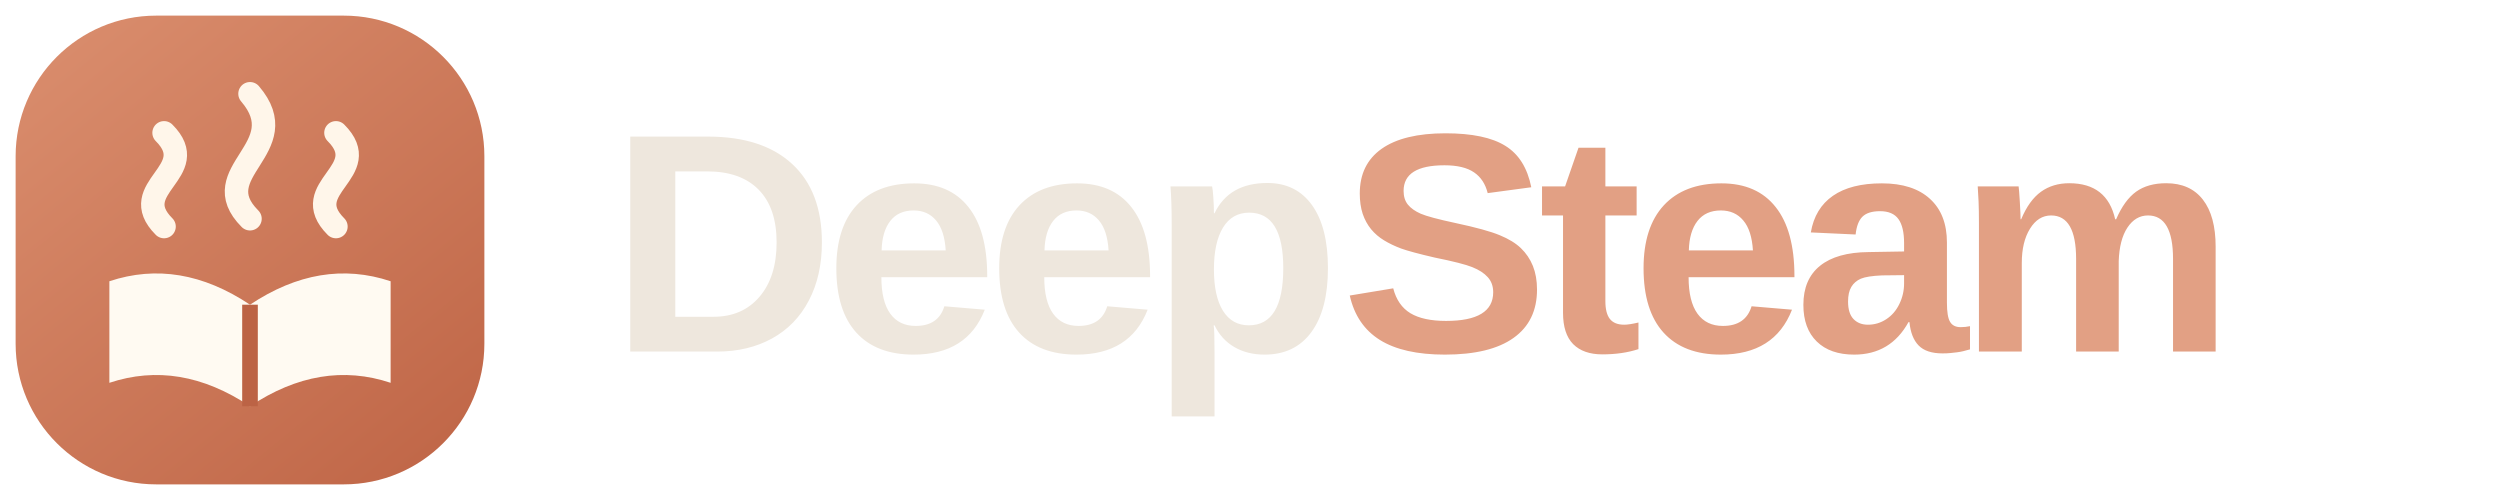
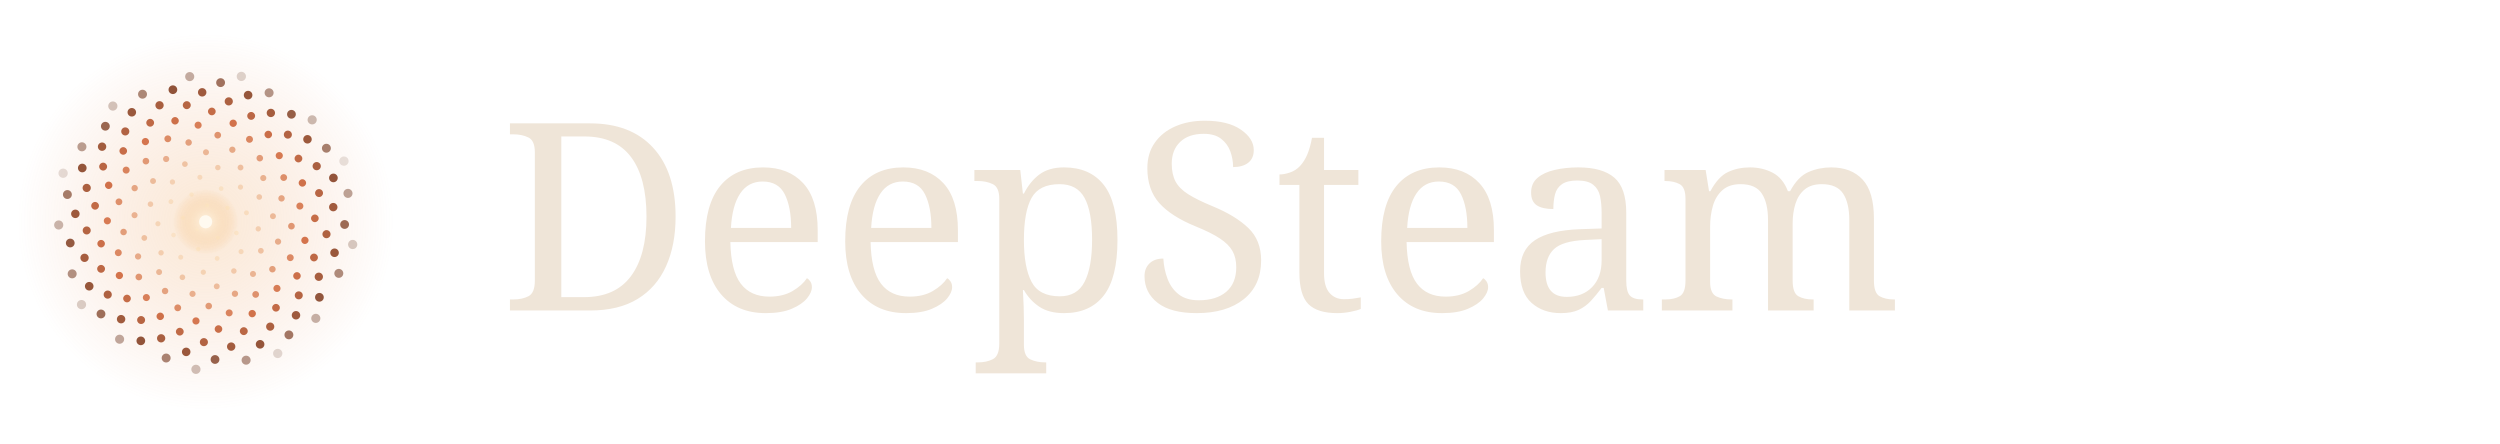
- <svg xmlns="http://www.w3.org/2000/svg" width="320" height="64" viewBox="0 0 320 64" fill="none">
-   <defs>
-     <linearGradient id="ds" x1="8" y1="4" x2="57" y2="64" gradientUnits="userSpaceOnUse">
-       <stop stop-color="#D98C6C" />
-       <stop offset="1" stop-color="#BF6546" />
-     </linearGradient>
-   </defs>
-   <rect x="2" y="2" width="60" height="60" rx="18" fill="url(#ds)" />
-   <path d="M21 29c-5-5 5-7 0-12m11 11c-6-6 6-9 0-16m11 17c-5-5 5-7 0-12" stroke="#FFF6EA" stroke-width="3" stroke-linecap="round" />
-   <path d="M14 36c6-2 12-1 18 3 6-4 12-5 18-3v13c-6-2-12-1-18 3-6-4-12-5-18-3V36Z" fill="#FFFAF2" />
-   <path d="M32 39v13" stroke="#BC6345" stroke-width="2" />
-   <text x="78" y="45" font-family="Segoe UI, Arial, sans-serif" font-size="40" font-weight="650" letter-spacing="-1.4" fill="#EEE7DD">Deep<tspan fill="#E2A084">Steam</tspan>
-   </text>
+ <svg xmlns="http://www.w3.org/2000/svg" width="620" height="110" viewBox="0 0 620 110">
+   <svg x="0" y="4" width="102" height="102" viewBox="0 0 512 512">
+     <defs>
+       <linearGradient id="bg" x2=".7" y2="1">
+         <stop stop-color="#493d32" />
+         <stop offset=".4" stop-color="#251e19" />
+         <stop offset="1" stop-color="#100d0b" />
+       </linearGradient>
+       <radialGradient id="halo">
+         <stop stop-color="#f2b26a" stop-opacity=".28" />
+         <stop offset="1" stop-color="#e07a45" stop-opacity="0" />
+       </radialGradient>
+       <radialGradient id="core">
+         <stop stop-color="#fff8ea" stop-opacity=".92" />
+         <stop offset="1" stop-color="#f2b26a" stop-opacity="0" />
+       </radialGradient>
+     </defs>
+     <circle cx="256" cy="256" r="235" fill="url(#halo)" />
+     <circle cx="428.171" cy="180.494" r="5.790" fill="rgb(110,67,48)" opacity="0.150" />
+     <circle cx="78.567" cy="195.555" r="5.779" fill="rgb(111,68,48)" opacity="0.177" />
+     <circle cx="345.737" cy="419.937" r="5.768" fill="rgb(112,68,49)" opacity="0.203" />
+     <circle cx="300.436" cy="75.042" r="5.757" fill="rgb(113,69,49)" opacity="0.230" />
+     <circle cx="101.464" cy="359.106" r="5.746" fill="rgb(114,69,49)" opacity="0.257" />
+     <circle cx="439.044" cy="284.275" r="5.735" fill="rgb(115,70,49)" opacity="0.284" />
+     <circle cx="140.480" cy="111.945" r="5.724" fill="rgb(117,70,50)" opacity="0.310" />
+     <circle cx="243.910" cy="439.691" r="5.712" fill="rgb(118,71,50)" opacity="0.337" />
+     <circle cx="388.588" cy="129.109" r="5.701" fill="rgb(119,71,50)" opacity="0.364" />
+     <circle cx="73.088" cy="259.991" r="5.690" fill="rgb(120,72,51)" opacity="0.391" />
+     <circle cx="393.142" cy="376.237" r="5.678" fill="rgb(121,72,51)" opacity="0.417" />
+     <circle cx="236.157" cy="75.270" r="5.667" fill="rgb(122,73,51)" opacity="0.444" />
+     <circle cx="148.888" cy="402.206" r="5.656" fill="rgb(123,73,51)" opacity="0.471" />
+     <circle cx="433.178" cy="220.657" r="5.644" fill="rgb(124,74,52)" opacity="0.498" />
+     <circle cx="101.974" cy="162.677" r="5.633" fill="rgb(125,74,52)" opacity="0.524" />
+     <circle cx="306.373" cy="428.302" r="5.621" fill="rgb(126,75,52)" opacity="0.551" />
+     <circle cx="334.988" cy="95.444" r="5.609" fill="rgb(127,75,53)" opacity="0.578" />
+     <circle cx="89.844" cy="320.822" r="5.598" fill="rgb(129,76,53)" opacity="0.605" />
+     <circle cx="421.760" cy="320.228" r="5.586" fill="rgb(130,76,53)" opacity="0.631" />
+     <circle cx="177.419" cy="97.196" r="5.574" fill="rgb(131,77,53)" opacity="0.658" />
+     <circle cx="206.836" cy="425.614" r="5.563" fill="rgb(132,77,54)" opacity="0.685" />
+     <circle cx="406.321" cy="164.448" r="5.551" fill="rgb(133,78,54)" opacity="0.711" />
+     <circle cx="83.897" cy="222.082" r="5.539" fill="rgb(134,78,54)" opacity="0.738" />
+     <circle cx="359.640" cy="396.787" r="5.527" fill="rgb(135,79,55)" opacity="0.765" />
+     <circle cx="274.615" cy="82.773" r="5.515" fill="rgb(136,79,55)" opacity="0.792" />
+     <circle cx="125.709" cy="370.763" r="5.503" fill="rgb(137,80,55)" opacity="0.818" />
+     <circle cx="428.994" cy="259.376" r="5.491" fill="rgb(138,80,56)" opacity="0.845" />
+     <circle cx="131.156" cy="137.070" r="5.479" fill="rgb(139,81,56)" opacity="0.872" />
+     <circle cx="267.679" cy="427.424" r="5.467" fill="rgb(141,81,56)" opacity="0.899" />
+     <circle cx="362.806" cy="122.182" r="5.455" fill="rgb(142,82,56)" opacity="0.925" />
+     <circle cx="87.453" cy="282.433" r="5.443" fill="rgb(143,82,57)" opacity="0.952" />
+     <circle cx="397.628" cy="350.023" r="5.431" fill="rgb(144,83,57)" opacity="0.979" />
+     <circle cx="215.227" cy="91.596" r="5.419" fill="rgb(145,83,57)" opacity="1.000" />
+     <circle cx="175.305" cy="404.228" r="5.406" fill="rgb(146,84,58)" opacity="1.000" />
+     <circle cx="415.044" cy="201.410" r="5.394" fill="rgb(147,84,58)" opacity="1.000" />
+     <circle cx="102.418" cy="189.067" r="5.382" fill="rgb(148,85,58)" opacity="1.000" />
+     <circle cx="323.781" cy="408.529" r="5.369" fill="rgb(149,85,58)" opacity="1.000" />
+     <circle cx="308.854" cy="98.336" r="5.357" fill="rgb(150,86,59)" opacity="1.000" />
+     <circle cx="111.075" cy="336.251" r="5.344" fill="rgb(151,87,59)" opacity="1.000" />
+     <circle cx="416.461" cy="294.574" r="5.332" fill="rgb(153,87,59)" opacity="1.000" />
+     <circle cx="164.090" cy="119.690" r="5.319" fill="rgb(154,88,60)" opacity="1.000" />
+     <circle cx="231.789" cy="417.968" r="5.306" fill="rgb(155,88,60)" opacity="1.000" />
+     <circle cx="382.766" cy="153.324" r="5.294" fill="rgb(156,89,60)" opacity="1.000" />
+     <circle cx="93.807" cy="246.120" r="5.281" fill="rgb(157,89,60)" opacity="1.000" />
+     <circle cx="368.476" cy="372.384" r="5.268" fill="rgb(158,90,61)" opacity="1.000" />
+     <circle cx="251.697" cy="94.849" r="5.255" fill="rgb(159,90,61)" opacity="1.000" />
+     <circle cx="150.740" cy="377.247" r="5.242" fill="rgb(160,91,61)" opacity="1.000" />
+     <circle cx="414.872" cy="237.772" r="5.229" fill="rgb(161,91,62)" opacity="1.000" />
+     <circle cx="127.068" cy="162.507" r="5.216" fill="rgb(162,92,62)" opacity="1.000" />
+     <circle cx="287.786" cy="411.391" r="5.203" fill="rgb(163,92,62)" opacity="1.000" />
+     <circle cx="337.190" cy="120.512" r="5.190" fill="rgb(165,93,62)" opacity="1.000" />
+     <circle cx="105.245" cy="300.874" r="5.177" fill="rgb(166,93,63)" opacity="1.000" />
+     <circle cx="396.878" cy="324.456" r="5.164" fill="rgb(167,94,63)" opacity="1.000" />
+     <circle cx="198.607" cy="110.979" r="5.150" fill="rgb(168,94,63)" opacity="1.000" />
+     <circle cx="200.598" cy="401.078" r="5.137" fill="rgb(169,95,64)" opacity="1.000" />
+     <circle cx="394.251" cy="186.748" r="5.124" fill="rgb(170,95,64)" opacity="1.000" />
+     <circle cx="107.927" cy="213.862" r="5.110" fill="rgb(171,96,64)" opacity="1.000" />
+     <circle cx="336.366" cy="386.517" r="5.097" fill="rgb(172,96,64)" opacity="1.000" />
+     <circle cx="284.776" cy="106.142" r="5.083" fill="rgb(173,97,65)" opacity="1.000" />
+     <circle cx="134.102" cy="346.656" r="5.070" fill="rgb(174,97,65)" opacity="1.000" />
+     <circle cx="406.438" cy="271.424" r="5.056" fill="rgb(175,98,65)" opacity="1.000" />
+     <circle cx="155.948" cy="143.522" r="5.042" fill="rgb(177,98,66)" opacity="1.000" />
+     <circle cx="253.807" cy="405.830" r="5.028" fill="rgb(178,99,66)" opacity="1.000" />
+     <circle cx="358.349" cy="147.507" r="5.014" fill="rgb(179,99,66)" opacity="1.000" />
+     <circle cx="107.942" cy="266.813" r="5.000" fill="rgb(180,100,66)" opacity="1.000" />
+     <circle cx="371.927" cy="347.603" r="4.986" fill="rgb(181,100,67)" opacity="1.000" />
+     <circle cx="232.509" cy="110.844" r="4.972" fill="rgb(182,101,67)" opacity="1.000" />
+     <circle cx="175.659" cy="378.309" r="4.958" fill="rgb(183,101,67)" opacity="1.000" />
+     <circle cx="397.170" cy="220.257" r="4.944" fill="rgb(184,102,68)" opacity="1.000" />
+     <circle cx="128.392" cy="187.336" r="4.930" fill="rgb(185,102,68)" opacity="1.000" />
+     <circle cx="303.475" cy="392.150" r="4.915" fill="rgb(186,103,68)" opacity="1.000" />
+     <circle cx="312.675" cy="124.203" r="4.901" fill="rgb(187,103,69)" opacity="1.000" />
+     <circle cx="125.844" cy="314.601" r="4.886" fill="rgb(189,104,69)" opacity="1.000" />
+     <circle cx="390.864" cy="300.480" r="4.872" fill="rgb(190,104,69)" opacity="1.000" />
+     <circle cx="186.959" cy="132.743" r="4.857" fill="rgb(191,105,69)" opacity="1.000" />
+     <circle cx="223.818" cy="392.804" r="4.842" fill="rgb(192,106,70)" opacity="1.000" />
+     <circle cx="371.527" cy="177.281" r="4.827" fill="rgb(193,106,70)" opacity="1.000" />
+     <circle cx="118.378" cy="236.114" r="4.813" fill="rgb(194,107,70)" opacity="1.000" />
+     <circle cx="343.571" cy="363.045" r="4.798" fill="rgb(195,107,71)" opacity="1.000" />
+     <circle cx="263.694" cy="118.667" r="4.783" fill="rgb(196,108,71)" opacity="1.000" />
+     <circle cx="158.102" cy="351.538" r="4.767" fill="rgb(197,108,71)" opacity="1.000" />
+     <circle cx="391.960" cy="251.706" r="4.752" fill="rgb(198,109,71)" opacity="1.000" />
+     <circle cx="153.428" cy="167.826" r="4.737" fill="rgb(199,109,72)" opacity="1.000" />
+     <circle cx="271.981" cy="389.538" r="4.721" fill="rgb(201,110,72)" opacity="1.000" />
+     <circle cx="333.967" cy="147.368" r="4.706" fill="rgb(202,110,72)" opacity="1.000" />
+     <circle cx="125.892" cy="283.276" r="4.690" fill="rgb(203,111,73)" opacity="1.000" />
+     <circle cx="369.687" cy="323.374" r="4.675" fill="rgb(204,111,73)" opacity="1.000" />
+     <circle cx="217.910" cy="130.281" r="4.659" fill="rgb(205,112,73)" opacity="1.000" />
+     <circle cx="199.508" cy="373.715" r="4.643" fill="rgb(206,112,73)" opacity="1.000" />
+     <circle cx="376.430" cy="207.658" r="4.627" fill="rgb(207,113,74)" opacity="1.000" />
+     <circle cx="135.296" cy="210.580" r="4.611" fill="rgb(208,113,74)" opacity="1.000" />
+     <circle cx="313.957" cy="370.305" r="4.595" fill="rgb(209,114,74)" opacity="1.000" />
+     <circle cx="290.257" cy="133.350" r="4.579" fill="rgb(210,114,75)" opacity="1.000" />
+     <circle cx="148.586" cy="322.865" r="4.562" fill="rgb(211,115,75)" opacity="1.000" />
+     <circle cx="379.560" cy="279.102" r="4.546" fill="rgb(212,116,76)" opacity="1.000" />
+     <circle cx="180.994" cy="156.165" r="4.529" fill="rgb(213,117,78)" opacity="1.000" />
+     <circle cx="243.951" cy="379.450" r="4.513" fill="rgb(213,119,80)" opacity="1.000" />
+     <circle cx="347.648" cy="173.673" r="4.496" fill="rgb(214,121,81)" opacity="1.000" />
+     <circle cx="133.657" cy="254.806" r="4.479" fill="rgb(215,122,83)" opacity="1.000" />
+     <circle cx="344.783" cy="338.940" r="4.462" fill="rgb(215,124,85)" opacity="1.000" />
+     <circle cx="246.626" cy="135.727" r="4.445" fill="rgb(216,126,87)" opacity="1.000" />
+     <circle cx="182.202" cy="350.336" r="4.427" fill="rgb(216,127,89)" opacity="1.000" />
+     <circle cx="373.281" cy="236.433" r="4.410" fill="rgb(217,129,90)" opacity="1.000" />
+     <circle cx="157.039" cy="191.685" r="4.392" fill="rgb(217,131,92)" opacity="1.000" />
+     <circle cx="285.305" cy="369.415" r="4.375" fill="rgb(218,132,94)" opacity="1.000" />
+     <circle cx="310.584" cy="153.362" r="4.357" fill="rgb(218,134,96)" opacity="1.000" />
+     <circle cx="147.267" cy="294.511" r="4.339" fill="rgb(219,136,98)" opacity="1.000" />
+     <circle cx="361.357" cy="300.698" r="4.321" fill="rgb(220,137,100)" opacity="1.000" />
+     <circle cx="208.884" cy="152.703" r="4.303" fill="rgb(220,139,101)" opacity="1.000" />
+     <circle cx="221.249" cy="363.120" r="4.284" fill="rgb(221,141,103)" opacity="1.000" />
+     <circle cx="353.176" cy="200.944" r="4.266" fill="rgb(221,142,105)" opacity="1.000" />
+     <circle cx="148.066" cy="231.165" r="4.247" fill="rgb(222,144,107)" opacity="1.000" />
+     <circle cx="318.276" cy="346.444" r="4.228" fill="rgb(222,145,109)" opacity="1.000" />
+     <circle cx="271.042" cy="148.184" r="4.209" fill="rgb(223,147,110)" opacity="1.000" />
+     <circle cx="172.819" cy="324.729" r="4.190" fill="rgb(224,149,112)" opacity="1.000" />
+     <circle cx="362.794" cy="261.460" r="4.171" fill="rgb(224,150,114)" opacity="1.000" />
+     <circle cx="181.627" cy="180.531" r="4.151" fill="rgb(225,152,116)" opacity="1.000" />
+     <circle cx="259.825" cy="360.902" r="4.132" fill="rgb(225,154,118)" opacity="1.000" />
+     <circle cx="323.394" cy="176.822" r="4.112" fill="rgb(226,155,120)" opacity="1.000" />
+     <circle cx="153.819" cy="268.735" r="4.092" fill="rgb(226,157,121)" opacity="1.000" />
+     <circle cx="339.120" cy="315.045" r="4.071" fill="rgb(227,159,123)" opacity="1.000" />
+     <circle cx="234.809" cy="157.317" r="4.051" fill="rgb(227,160,125)" opacity="1.000" />
+     <circle cx="205.490" cy="342.187" r="4.030" fill="rgb(228,162,127)" opacity="1.000" />
+     <circle cx="350.464" cy="226.876" r="4.009" fill="rgb(229,164,129)" opacity="1.000" />
+     <circle cx="167.628" cy="214.119" r="3.988" fill="rgb(229,165,130)" opacity="1.000" />
+     <circle cx="292.470" cy="345.586" r="3.967" fill="rgb(230,167,132)" opacity="1.000" />
+     <circle cx="289.248" cy="166.320" r="3.945" fill="rgb(230,169,134)" opacity="1.000" />
+     <circle cx="171.879" cy="299.170" r="3.924" fill="rgb(231,170,136)" opacity="1.000" />
+     <circle cx="346.122" cy="280.699" r="3.901" fill="rgb(231,172,138)" opacity="1.000" />
+     <circle cx="206.827" cy="177.858" r="3.879" fill="rgb(232,173,140)" opacity="1.000" />
+     <circle cx="239.678" cy="345.721" r="3.856" fill="rgb(233,175,141)" opacity="1.000" />
+     <circle cx="327.727" cy="201.562" r="3.834" fill="rgb(233,177,143)" opacity="1.000" />
+     <circle cx="167.495" cy="247.797" r="3.810" fill="rgb(234,178,145)" opacity="1.000" />
+     <circle cx="314.929" cy="320.961" r="3.787" fill="rgb(234,180,147)" opacity="1.000" />
+     <circle cx="256.422" cy="169.487" r="3.763" fill="rgb(235,182,149)" opacity="1.000" />
+     <circle cx="198.072" cy="318.618" r="3.739" fill="rgb(235,183,150)" opacity="1.000" />
+     <circle cx="339.789" cy="249.058" r="3.714" fill="rgb(236,185,152)" opacity="1.000" />
+     <circle cx="190.512" cy="205.283" r="3.689" fill="rgb(236,187,154)" opacity="1.000" />
+     <circle cx="269.815" cy="336.387" r="3.664" fill="rgb(237,188,156)" opacity="1.000" />
+     <circle cx="299.419" cy="188.473" r="3.638" fill="rgb(238,190,158)" opacity="1.000" />
+     <circle cx="179.633" cy="276.130" r="3.612" fill="rgb(238,192,159)" opacity="1.000" />
+     <circle cx="324.734" cy="292.124" r="3.586" fill="rgb(239,193,161)" opacity="1.000" />
+     <circle cx="230.177" cy="184.205" r="3.559" fill="rgb(239,195,163)" opacity="1.000" />
+     <circle cx="227.075" cy="325.114" r="3.531" fill="rgb(240,197,165)" opacity="1.000" />
+     <circle cx="322.743" cy="225.163" r="3.503" fill="rgb(240,198,167)" opacity="1.000" />
+     <circle cx="187.316" cy="234.088" r="3.475" fill="rgb(241,200,169)" opacity="1.000" />
+     <circle cx="291.120" cy="317.289" r="3.446" fill="rgb(242,201,170)" opacity="1.000" />
+     <circle cx="271.177" cy="188.535" r="3.416" fill="rgb(242,203,172)" opacity="1.000" />
+     <circle cx="200.485" cy="294.626" r="3.386" fill="rgb(243,205,174)" opacity="1.000" />
+     <circle cx="321.486" cy="264.811" r="3.355" fill="rgb(243,206,176)" opacity="1.000" />
+     <circle cx="214.685" cy="206.491" r="3.323" fill="rgb(244,208,178)" opacity="1.000" />
+     <circle cx="253.097" cy="318.784" r="3.290" fill="rgb(244,210,179)" opacity="1.000" />
+     <circle cx="299.362" cy="212.849" r="3.257" fill="rgb(245,211,181)" opacity="1.000" />
+     <circle cx="196.600" cy="258.456" r="3.222" fill="rgb(245,213,183)" opacity="1.000" />
+     <circle cx="300.102" cy="293.169" r="3.187" fill="rgb(246,215,185)" opacity="1.000" />
+     <circle cx="248.823" cy="200.619" r="3.150" fill="rgb(247,216,187)" opacity="1.000" />
+     <circle cx="224.971" cy="300.135" r="3.112" fill="rgb(247,218,189)" opacity="1.000" />
+     <circle cx="306.776" cy="244.837" r="3.073" fill="rgb(248,220,190)" opacity="1.000" />
+     <circle cx="212.784" cy="230.955" r="3.032" fill="rgb(248,221,192)" opacity="1.000" />
+     <circle cx="270.312" cy="301.630" r="2.990" fill="rgb(249,223,194)" opacity="1.000" />
+     <circle cx="275.326" cy="214.702" r="2.945" fill="rgb(249,225,196)" opacity="1.000" />
+     <circle cx="216.016" cy="272.505" r="2.899" fill="rgb(250,226,198)" opacity="1.000" />
+     <circle cx="294.308" cy="269.990" r="2.849" fill="rgb(251,228,199)" opacity="1.000" />
+     <circle cx="238.417" cy="222.145" r="2.797" fill="rgb(251,229,201)" opacity="1.000" />
+     <circle cx="246.831" cy="290.108" r="2.740" fill="rgb(252,231,203)" opacity="1.000" />
+     <circle cx="283.204" cy="238.695" r="2.679" fill="rgb(252,233,205)" opacity="1.000" />
+     <circle cx="227.603" cy="250.977" r="2.611" fill="rgb(253,234,207)" opacity="1.000" />
+     <circle cx="271.195" cy="275.820" r="2.533" fill="rgb(253,236,209)" opacity="1.000" />
+     <circle cx="257.783" cy="235.687" r="2.442" fill="rgb(254,238,210)" opacity="1.000" />
+     <circle cx="245.368" cy="265.740" r="2.323" fill="rgb(254,239,212)" opacity="1.000" />
+     <circle cx="256" cy="256" r="40.7" fill="url(#core)" />
+     <circle cx="256" cy="256" r="8.14" fill="#fffaf0" />
+   </svg>
+   <text x="124" y="77" font-family="Georgia,serif" font-size="65" fill="#efe5d8">DeepSteam</text>
</svg>
